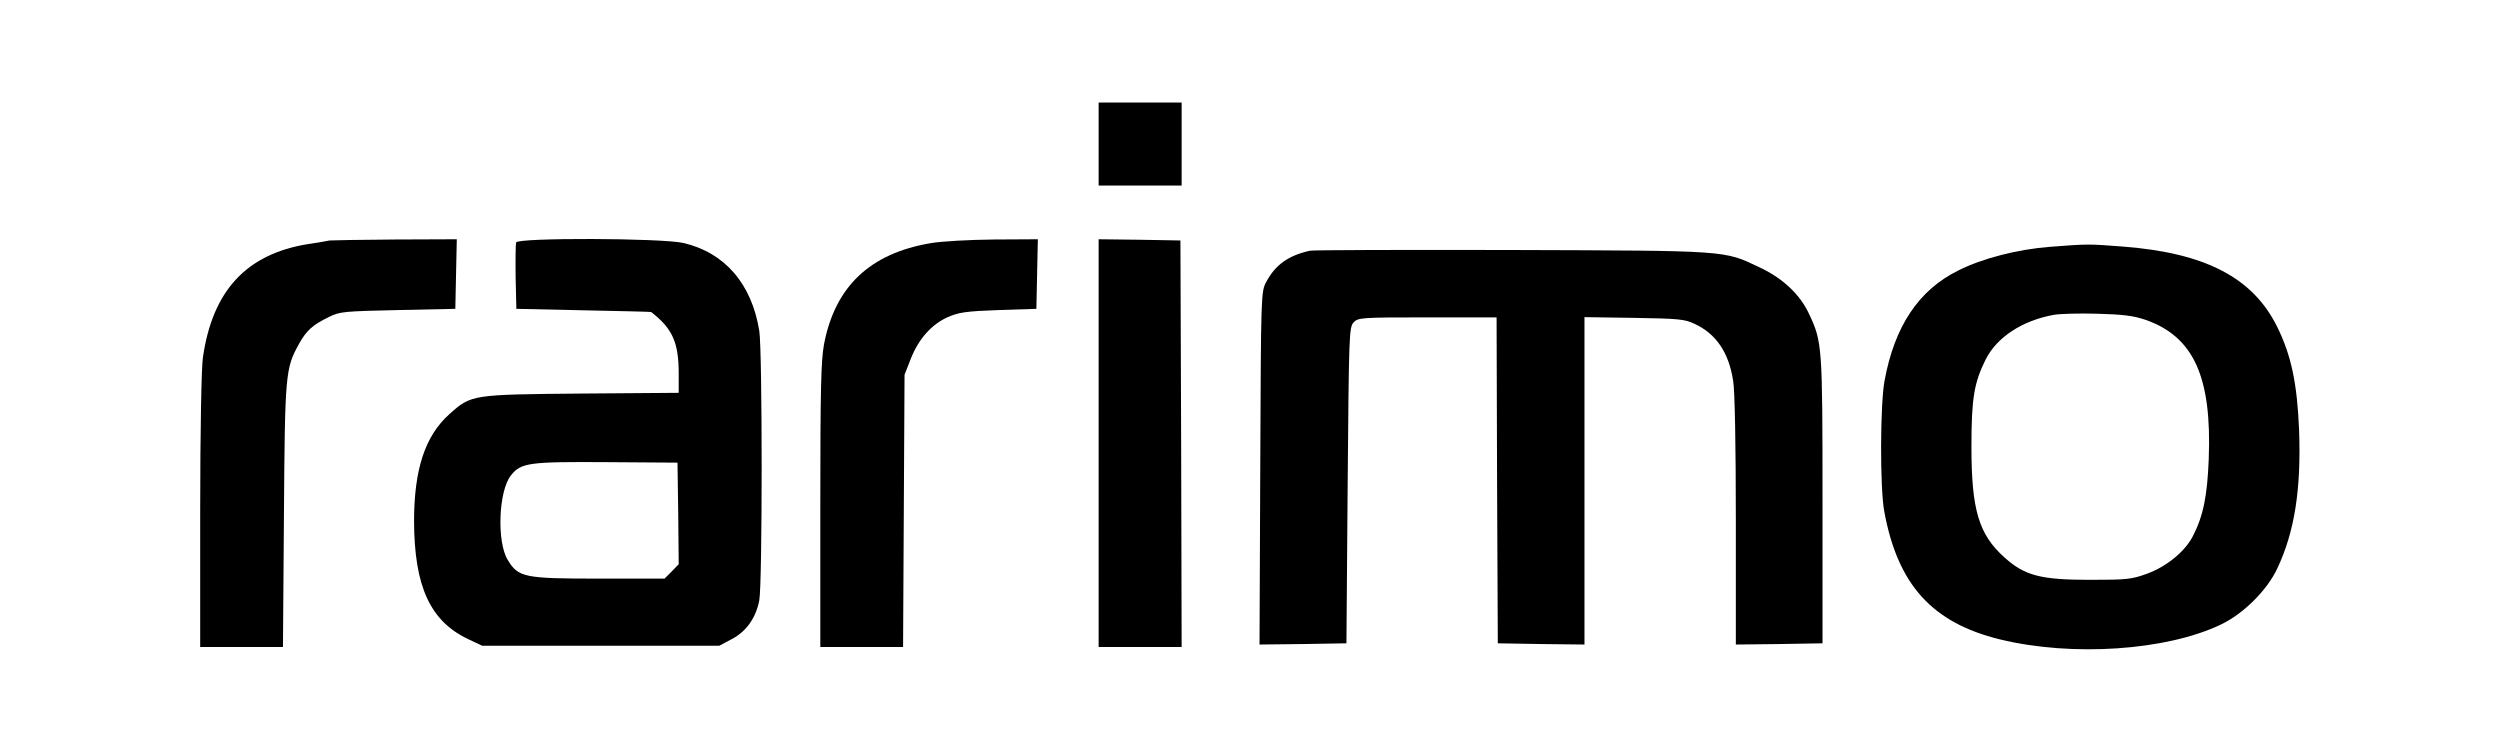
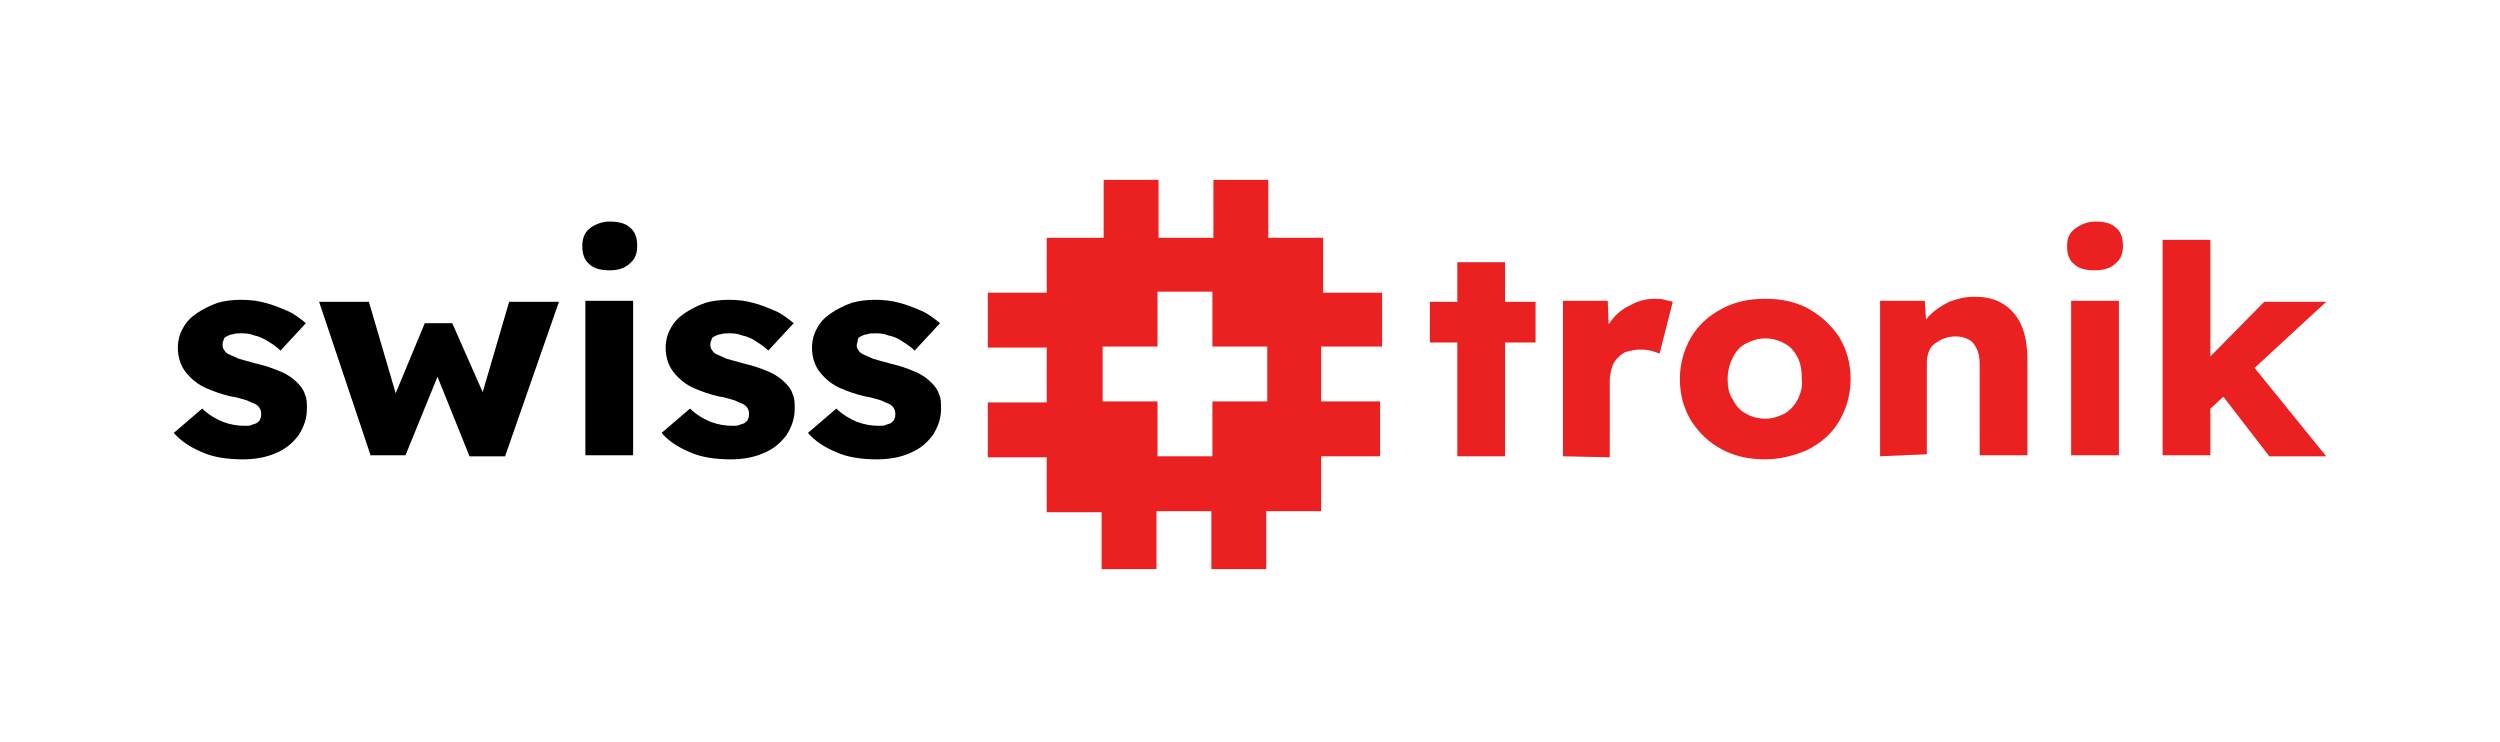
- <svg xmlns="http://www.w3.org/2000/svg" version="1.0" width="1024pt" height="307pt" viewBox="0 0 1024 307" preserveAspectRatio="xMidYMid meet">
-   <g transform="translate(0,307) scale(0.1,-0.1)" fill="currentColor" stroke="none">
-     <path d="M4500 2480 l0 -170 170 0 170 0 0 170 0 170 -170 0 -170 0 0 -170z" />
-     <path d="M1350 2085 c-8 -2 -49 -9 -90 -15 -251 -41 -390 -191 -429 -465 -6 -40 -11 -306 -11 -627 l0 -558 169 0 170 0 4 537 c4 585 6 604 62 705 30 54 55 77 123 110 44 22 62 23 282 28 l235 5 3 143 3 142 -253 -1 c-139 -1 -260 -3 -268 -4z" />
-     <path d="M2114 2077 c-2 -7 -3 -71 -2 -143 l3 -129 275 -6 c151 -3 276 -6 277 -7 88 -68 113 -125 113 -253 l0 -78 -397 -3 c-452 -4 -453 -4 -543 -85 -99 -89 -144 -226 -144 -438 1 -268 66 -410 224 -484 l55 -26 485 0 486 0 49 26 c61 31 101 87 115 160 13 67 13 1024 0 1104 -31 193 -142 321 -312 360 -91 20 -676 22 -684 2z m664 -1110 l2 -208 -29 -30 -29 -29 -269 0 c-306 0 -330 5 -373 76 -46 74 -38 284 13 347 41 52 74 56 392 54 l290 -2 3 -208z" />
-     <path d="M3812 2074 c-249 -42 -392 -178 -437 -415 -12 -67 -15 -181 -15 -660 l0 -579 169 0 170 0 3 558 3 557 25 64 c32 82 85 142 152 172 46 20 74 24 208 29 l155 5 3 143 3 142 -178 -1 c-101 -1 -214 -7 -261 -15z" />
-     <path d="M4500 1255 l0 -835 170 0 170 0 -2 833 -3 832 -167 3 -168 2 0 -835z" />
-     <path d="M8397 2059 c-132 -10 -277 -47 -376 -97 -162 -80 -261 -228 -302 -452 -18 -98 -19 -440 -1 -535 55 -300 196 -456 474 -524 296 -72 682 -46 905 61 92 44 189 140 231 230 71 151 98 325 89 568 -8 190 -32 304 -89 420 -99 202 -294 304 -632 330 -143 11 -143 11 -299 -1z m391 -299 c197 -69 272 -233 259 -570 -6 -151 -22 -233 -65 -316 -32 -63 -108 -125 -188 -154 -63 -23 -83 -25 -234 -25 -201 0 -267 17 -350 92 -105 94 -135 195 -135 453 0 200 11 263 59 359 46 90 148 157 276 181 25 5 106 7 180 5 107 -3 148 -8 198 -25z" />
-     <path d="M5365 2043 c-89 -20 -141 -58 -178 -127 -22 -41 -22 -42 -25 -764 l-3 -722 178 2 178 3 5 646 c5 618 6 648 24 668 19 20 27 21 302 21 l284 0 2 -667 3 -668 178 -3 177 -2 0 671 0 670 203 -3 c180 -3 207 -5 247 -24 89 -41 141 -117 159 -234 7 -39 11 -270 11 -573 l0 -507 178 2 177 3 0 585 c0 635 -1 650 -56 766 -37 79 -108 145 -202 189 -147 70 -123 68 -1017 71 -443 1 -814 0 -825 -3z" />
+ <svg xmlns="http://www.w3.org/2000/svg" enable-background="new 0 0 246 73" viewBox="0 0 246 73">
+   <path d="m23.9 45.2c-1.5 0-2.9-.2-4-.7-1.2-.5-2.1-1.1-2.8-1.9l2.8-2.4c.6.6 1.3 1 2 1.3.8.3 1.5.4 2.2.4.3 0 .5 0 .7-.1s.4-.1.5-.2.3-.2.3-.4c.1-.1.1-.3.1-.5 0-.4-.2-.7-.5-.9-.2-.1-.5-.2-.9-.4-.4-.1-.9-.3-1.6-.4-.9-.2-1.7-.5-2.4-.8s-1.2-.7-1.6-1.1-.7-.8-.9-1.3-.3-1-.3-1.6c0-.7.2-1.4.5-1.9.3-.6.8-1.1 1.4-1.5s1.2-.7 2-1c.7-.2 1.5-.3 2.3-.3.9 0 1.7.1 2.4.3.8.2 1.5.5 2.2.8s1.3.8 1.8 1.2l-2.5 2.7c-.3-.3-.7-.6-1.2-.9s-.9-.5-1.4-.6c-.5-.2-.9-.2-1.3-.2-.3 0-.6 0-.8.1-.2 0-.4.1-.6.2s-.3.2-.3.4c-.1.1-.1.3-.1.5s.1.4.2.5c.1.2.3.3.5.4s.5.2.9.4c.4.1 1 .3 1.8.5.9.2 1.7.5 2.4.8s1.2.7 1.6 1.1c.3.3.6.7.7 1.1.2.4.2.9.2 1.4 0 1-.3 1.8-.8 2.6-.6.8-1.3 1.4-2.3 1.8-.9.4-2 .6-3.2.6z" />
+   <path d="m36.5 44.9-5.1-15.2h4.9l2.9 9.9-.6-.1 3.2-7.7h2.7l3.4 7.7-.7.1 2.9-9.9h4.9l-5.3 15.2h-3.5l-3.3-8.2h.3l-3.3 8.1h-3.4z" />
+   <path d="m60 26.6c-.9 0-1.6-.2-2-.6-.5-.4-.7-1-.7-1.8 0-.7.2-1.3.7-1.7s1.2-.7 2-.7c.9 0 1.6.2 2 .6.5.4.7 1 .7 1.8 0 .7-.2 1.3-.7 1.7-.5.5-1.2.7-2 .7zm-2.4 18.3v-15.3h4.7v15.2h-4.7z" />
+   <path d="m71.9 45.2c-1.5 0-2.9-.2-4-.7-1.2-.5-2.1-1.1-2.8-1.9l2.8-2.4c.6.6 1.3 1 2 1.3.8.3 1.5.4 2.2.4.3 0 .5 0 .7-.1s.4-.1.5-.2.3-.2.3-.4c.1-.1.1-.3.1-.5 0-.4-.2-.7-.5-.9-.2-.1-.5-.2-.9-.4-.4-.1-.9-.3-1.6-.4-.9-.2-1.7-.5-2.4-.8s-1.2-.7-1.6-1.1-.7-.8-.9-1.3-.3-1-.3-1.6c0-.7.2-1.4.5-1.9.3-.6.8-1.1 1.4-1.5s1.2-.7 2-1c.7-.2 1.5-.3 2.3-.3.9 0 1.7.1 2.4.3.8.2 1.5.5 2.2.8s1.3.8 1.8 1.2l-2.5 2.7c-.3-.3-.7-.6-1.2-.9-.4-.3-.9-.5-1.4-.6-.5-.2-.9-.2-1.3-.2-.3 0-.6 0-.8.1-.2 0-.4.1-.6.2s-.3.2-.3.4c-.1.1-.1.3-.1.5s.1.4.2.5c.1.2.3.3.5.4s.5.2.9.4c.4.1 1 .3 1.8.5.9.2 1.7.5 2.4.8s1.2.7 1.6 1.1c.3.3.6.7.7 1.1.2.4.2.9.2 1.4 0 1-.3 1.8-.8 2.6-.6.8-1.3 1.4-2.3 1.8-.9.4-2 .6-3.2.6z" />
+   <path d="m86.3 45.2c-1.5 0-2.9-.2-4-.7-1.2-.5-2.1-1.1-2.8-1.9l2.8-2.4c.6.6 1.3 1 2 1.3.8.3 1.5.4 2.2.4.3 0 .5 0 .7-.1s.4-.1.5-.2.3-.2.3-.4c.1-.1.1-.3.1-.5 0-.4-.2-.7-.5-.9-.2-.1-.5-.2-.9-.4-.4-.1-.9-.3-1.6-.4-.9-.2-1.7-.5-2.4-.8s-1.2-.7-1.6-1.1-.7-.8-.9-1.3-.3-1-.3-1.6c0-.7.2-1.4.5-1.9.3-.6.8-1.1 1.4-1.5s1.2-.7 2-1c.7-.2 1.5-.3 2.3-.3.9 0 1.7.1 2.4.3.8.2 1.5.5 2.2.8s1.3.8 1.8 1.2l-2.5 2.7c-.3-.3-.7-.6-1.2-.9-.4-.3-.9-.5-1.4-.6-.5-.2-.9-.2-1.3-.2-.3 0-.6 0-.8.1-.2 0-.4.1-.6.2s-.3.2-.3.4-.1.3-.1.5.1.4.2.5c.1.2.3.3.5.4s.5.2.9.4c.4.1 1 .3 1.8.5.9.2 1.7.5 2.4.8s1.2.7 1.6 1.1c.3.3.6.7.7 1.1.2.4.2.9.2 1.4 0 1-.3 1.8-.8 2.6-.6.8-1.3 1.4-2.3 1.8-.9.4-2 .6-3.2.6z" />
+   <g fill="#eb2020">
+     <path d="m140.7 33.7v-4h10.4v4zm2.7 11.2v-19.1h4.7v19.1z" />
+     <path d="m153.8 44.9v-15.3h4.4l.2 5-.9-.9c.2-.8.6-1.6 1.1-2.2.5-.7 1.2-1.2 1.9-1.5.7-.4 1.5-.6 2.3-.6.3 0 .7 0 1 .1s.6.1.8.2l-1.3 5.1c-.2-.1-.5-.2-.9-.3s-.7-.1-1.1-.1-.8.1-1.2.2-.7.4-.9.6c-.3.3-.5.6-.6 1s-.2.8-.2 1.2v7.6z" />
+     <path d="m173.7 41.2c.7 0 1.3-.2 1.9-.5.5-.3 1-.8 1.3-1.4s.5-1.3.4-2c0-.8-.1-1.5-.4-2.1s-.7-1.1-1.3-1.4c-.5-.3-1.2-.5-1.9-.5s-1.3.2-1.9.5-1 .8-1.3 1.4-.5 1.3-.5 2.1.1 1.4.5 2c.3.6.7 1.1 1.3 1.4.5.3 1.2.5 1.9.5zm0 4c-1.6 0-3-.3-4.3-1s-2.2-1.6-3-2.8c-.7-1.2-1.1-2.5-1.1-4.1 0-1.5.4-2.9 1.1-4.1s1.7-2.1 3-2.8 2.7-1 4.3-1 3 .3 4.3 1c1.2.7 2.2 1.6 3 2.8.7 1.2 1.1 2.5 1.1 4.1 0 1.5-.4 2.9-1.1 4.1s-1.7 2.1-3 2.8c-1.3.6-2.8 1-4.3 1z" />
+     <path d="m185 44.9v-15.3h4.4l.2 3.1-.9.3c.2-.7.6-1.3 1.1-1.9.6-.6 1.2-1 2-1.4.8-.3 1.6-.5 2.4-.5 1.2 0 2.1.2 2.9.7s1.4 1.2 1.8 2.1.6 2.1.6 3.4v9.4h-4.7v-9c0-.6-.1-1.1-.3-1.5s-.4-.7-.8-.9-.8-.3-1.3-.3c-.4 0-.8.1-1.1.2s-.6.3-.9.5-.5.5-.6.8-.2.6-.2 1v9.1z" />
+     <path d="m206.1 26.6c-.9 0-1.6-.2-2-.6-.5-.4-.7-1-.7-1.8 0-.7.2-1.3.8-1.7.5-.4 1.2-.7 2-.7.9 0 1.6.2 2 .6.5.4.7 1 .7 1.8 0 .7-.2 1.3-.7 1.7-.5.5-1.2.7-2.1.7zm-2.3 18.3v-15.3h4.7v15.2h-4.7z" />
+     <path d="m223.3 44.9-5.4-7 3.3-2.5 7.7 9.5zm-10.5 0v-21.3h4.7v21.2h-4.7zm4.5-4.5-1.7-3.4 7.2-7.3h6.1z" />
+     <path d="m136 34.2v-5.4h-5.8v-5.4h-5.4v-5.7h-5.4v5.7h-5.4v-5.7h-5.4v5.7h-5.6v5.4h-5.8v5.4h5.8v5.4h-5.8v5.4h5.8v5.4h5.4v5.6h5.4v-5.7h5.4v5.7h5.4v-5.7h5.4v-5.4h5.8v-5.4h-5.8v-5.4h6zm-11.3 5.3h-5.4v5.4h-5.4v-5.4h-5.4v-5.4h5.4v-5.4h5.4v5.4h5.4z" />
  </g>
</svg>
